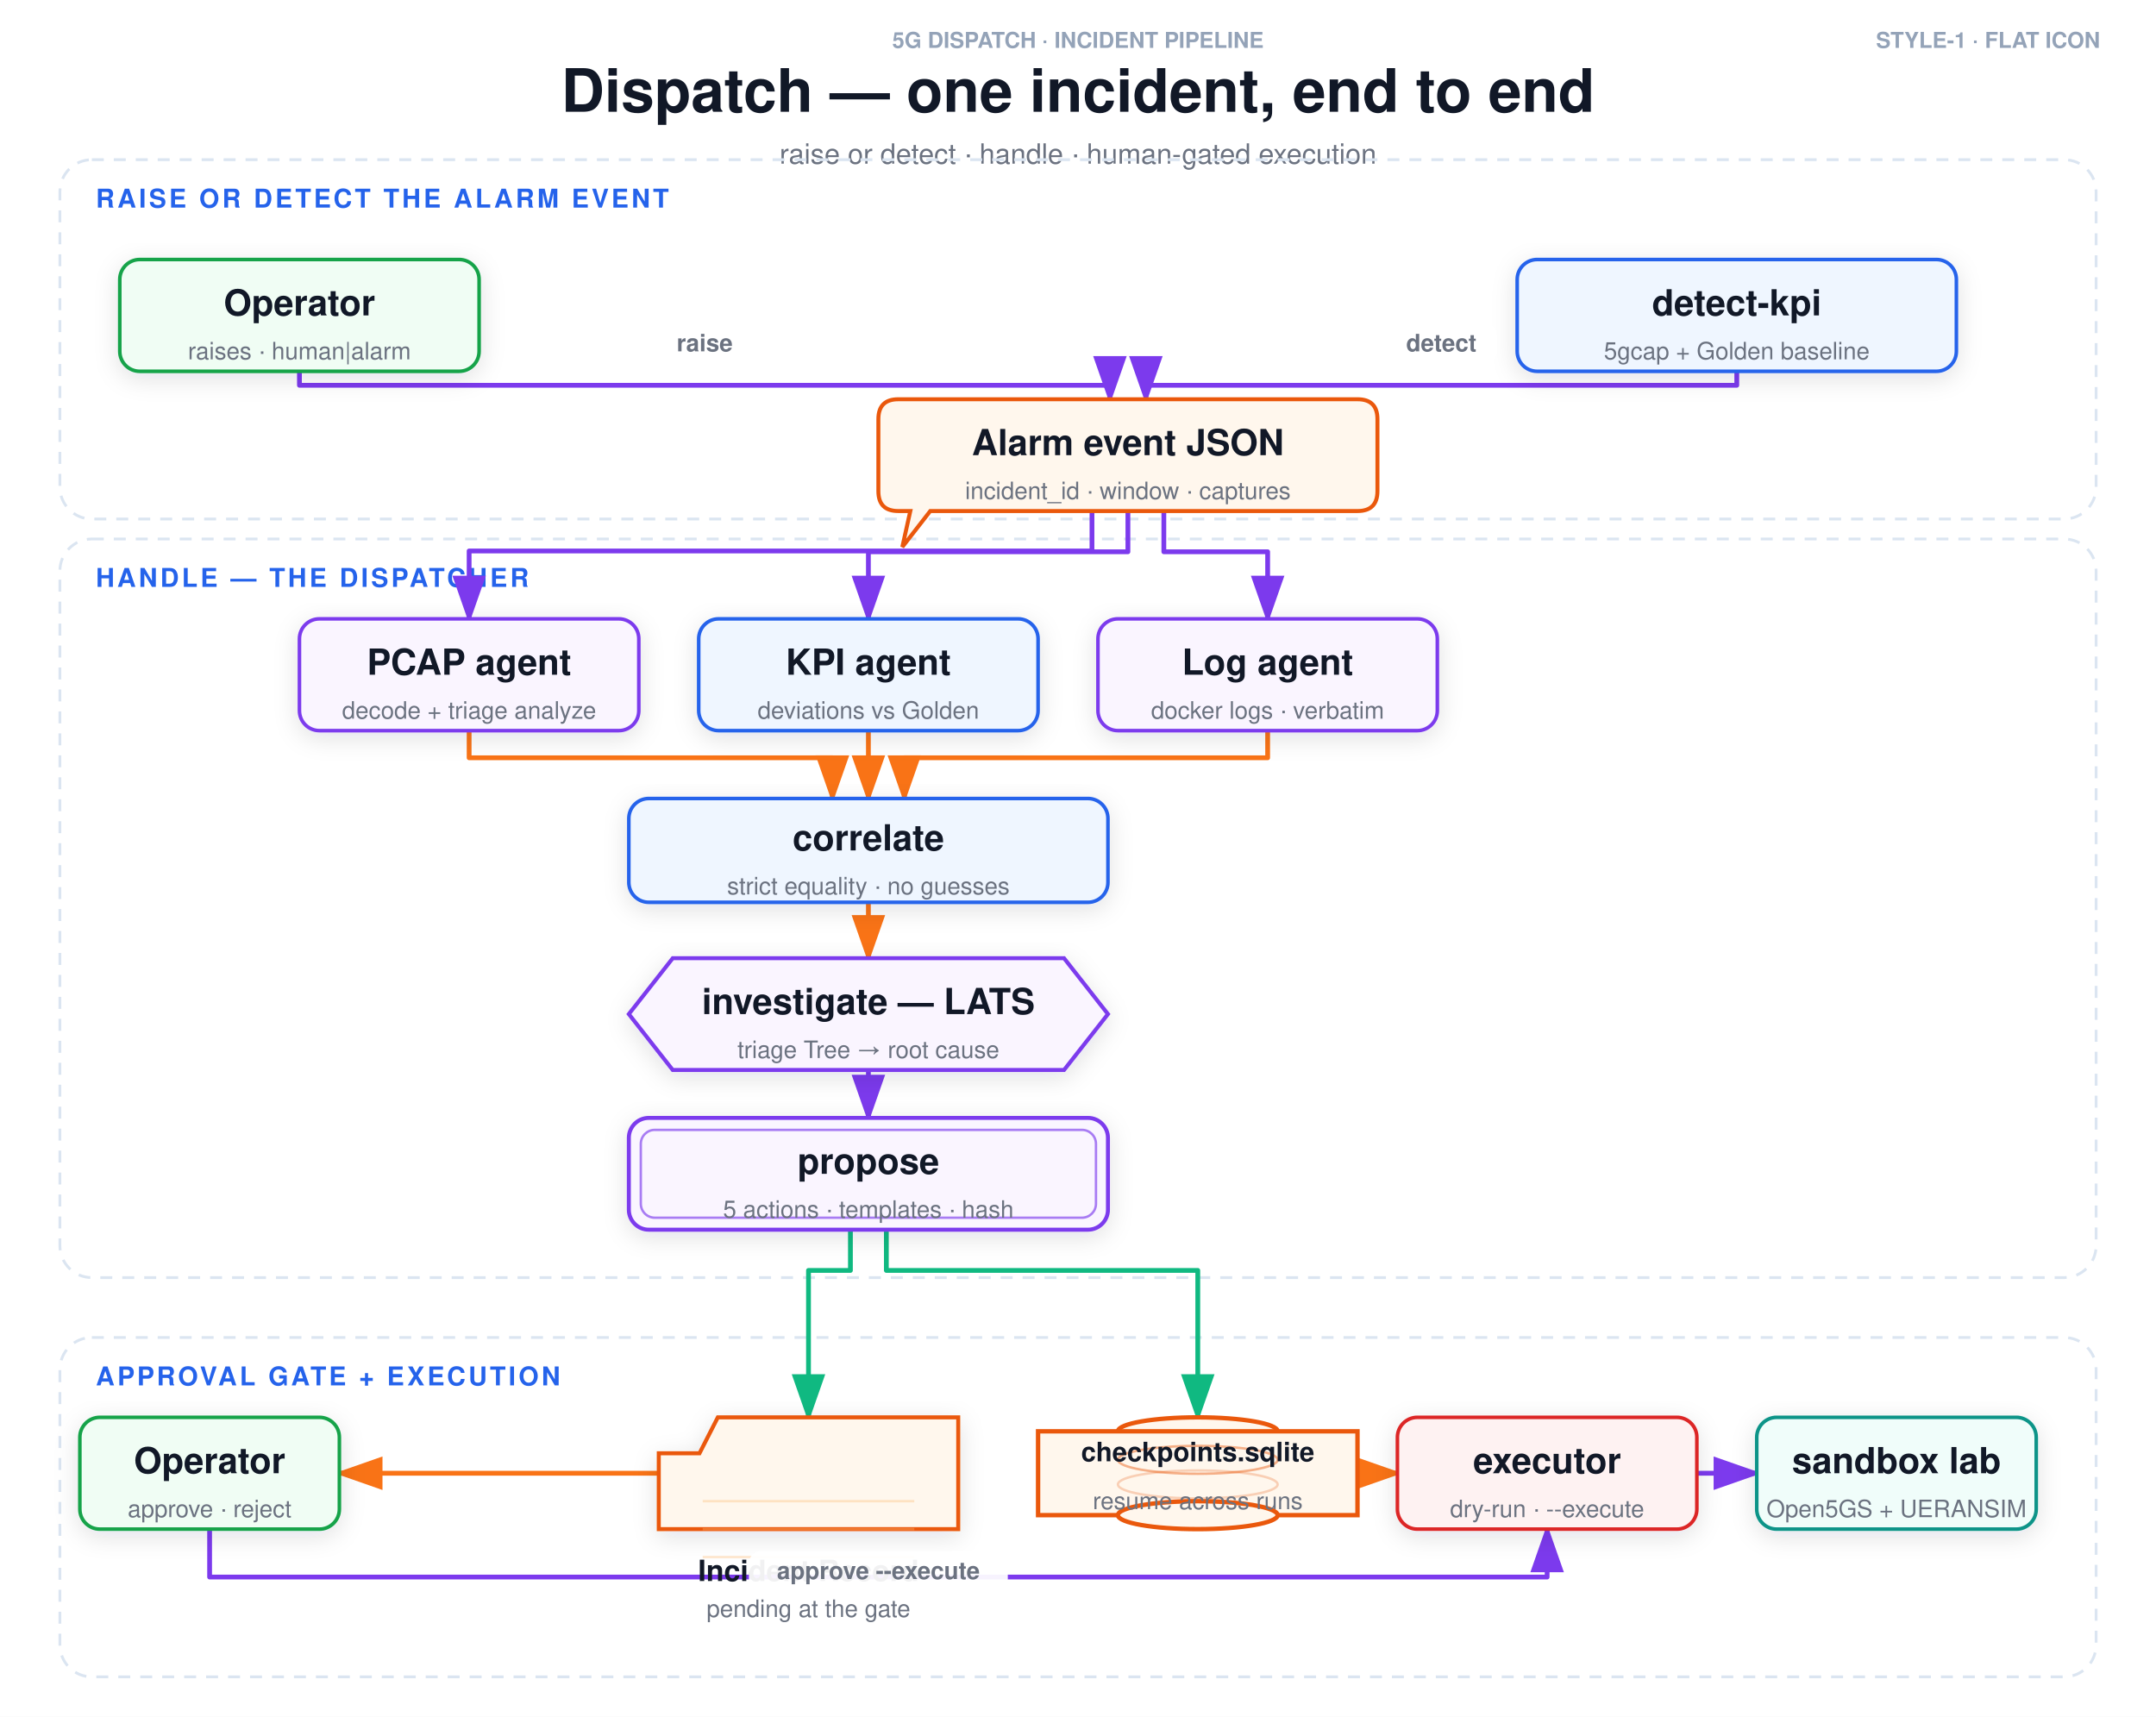
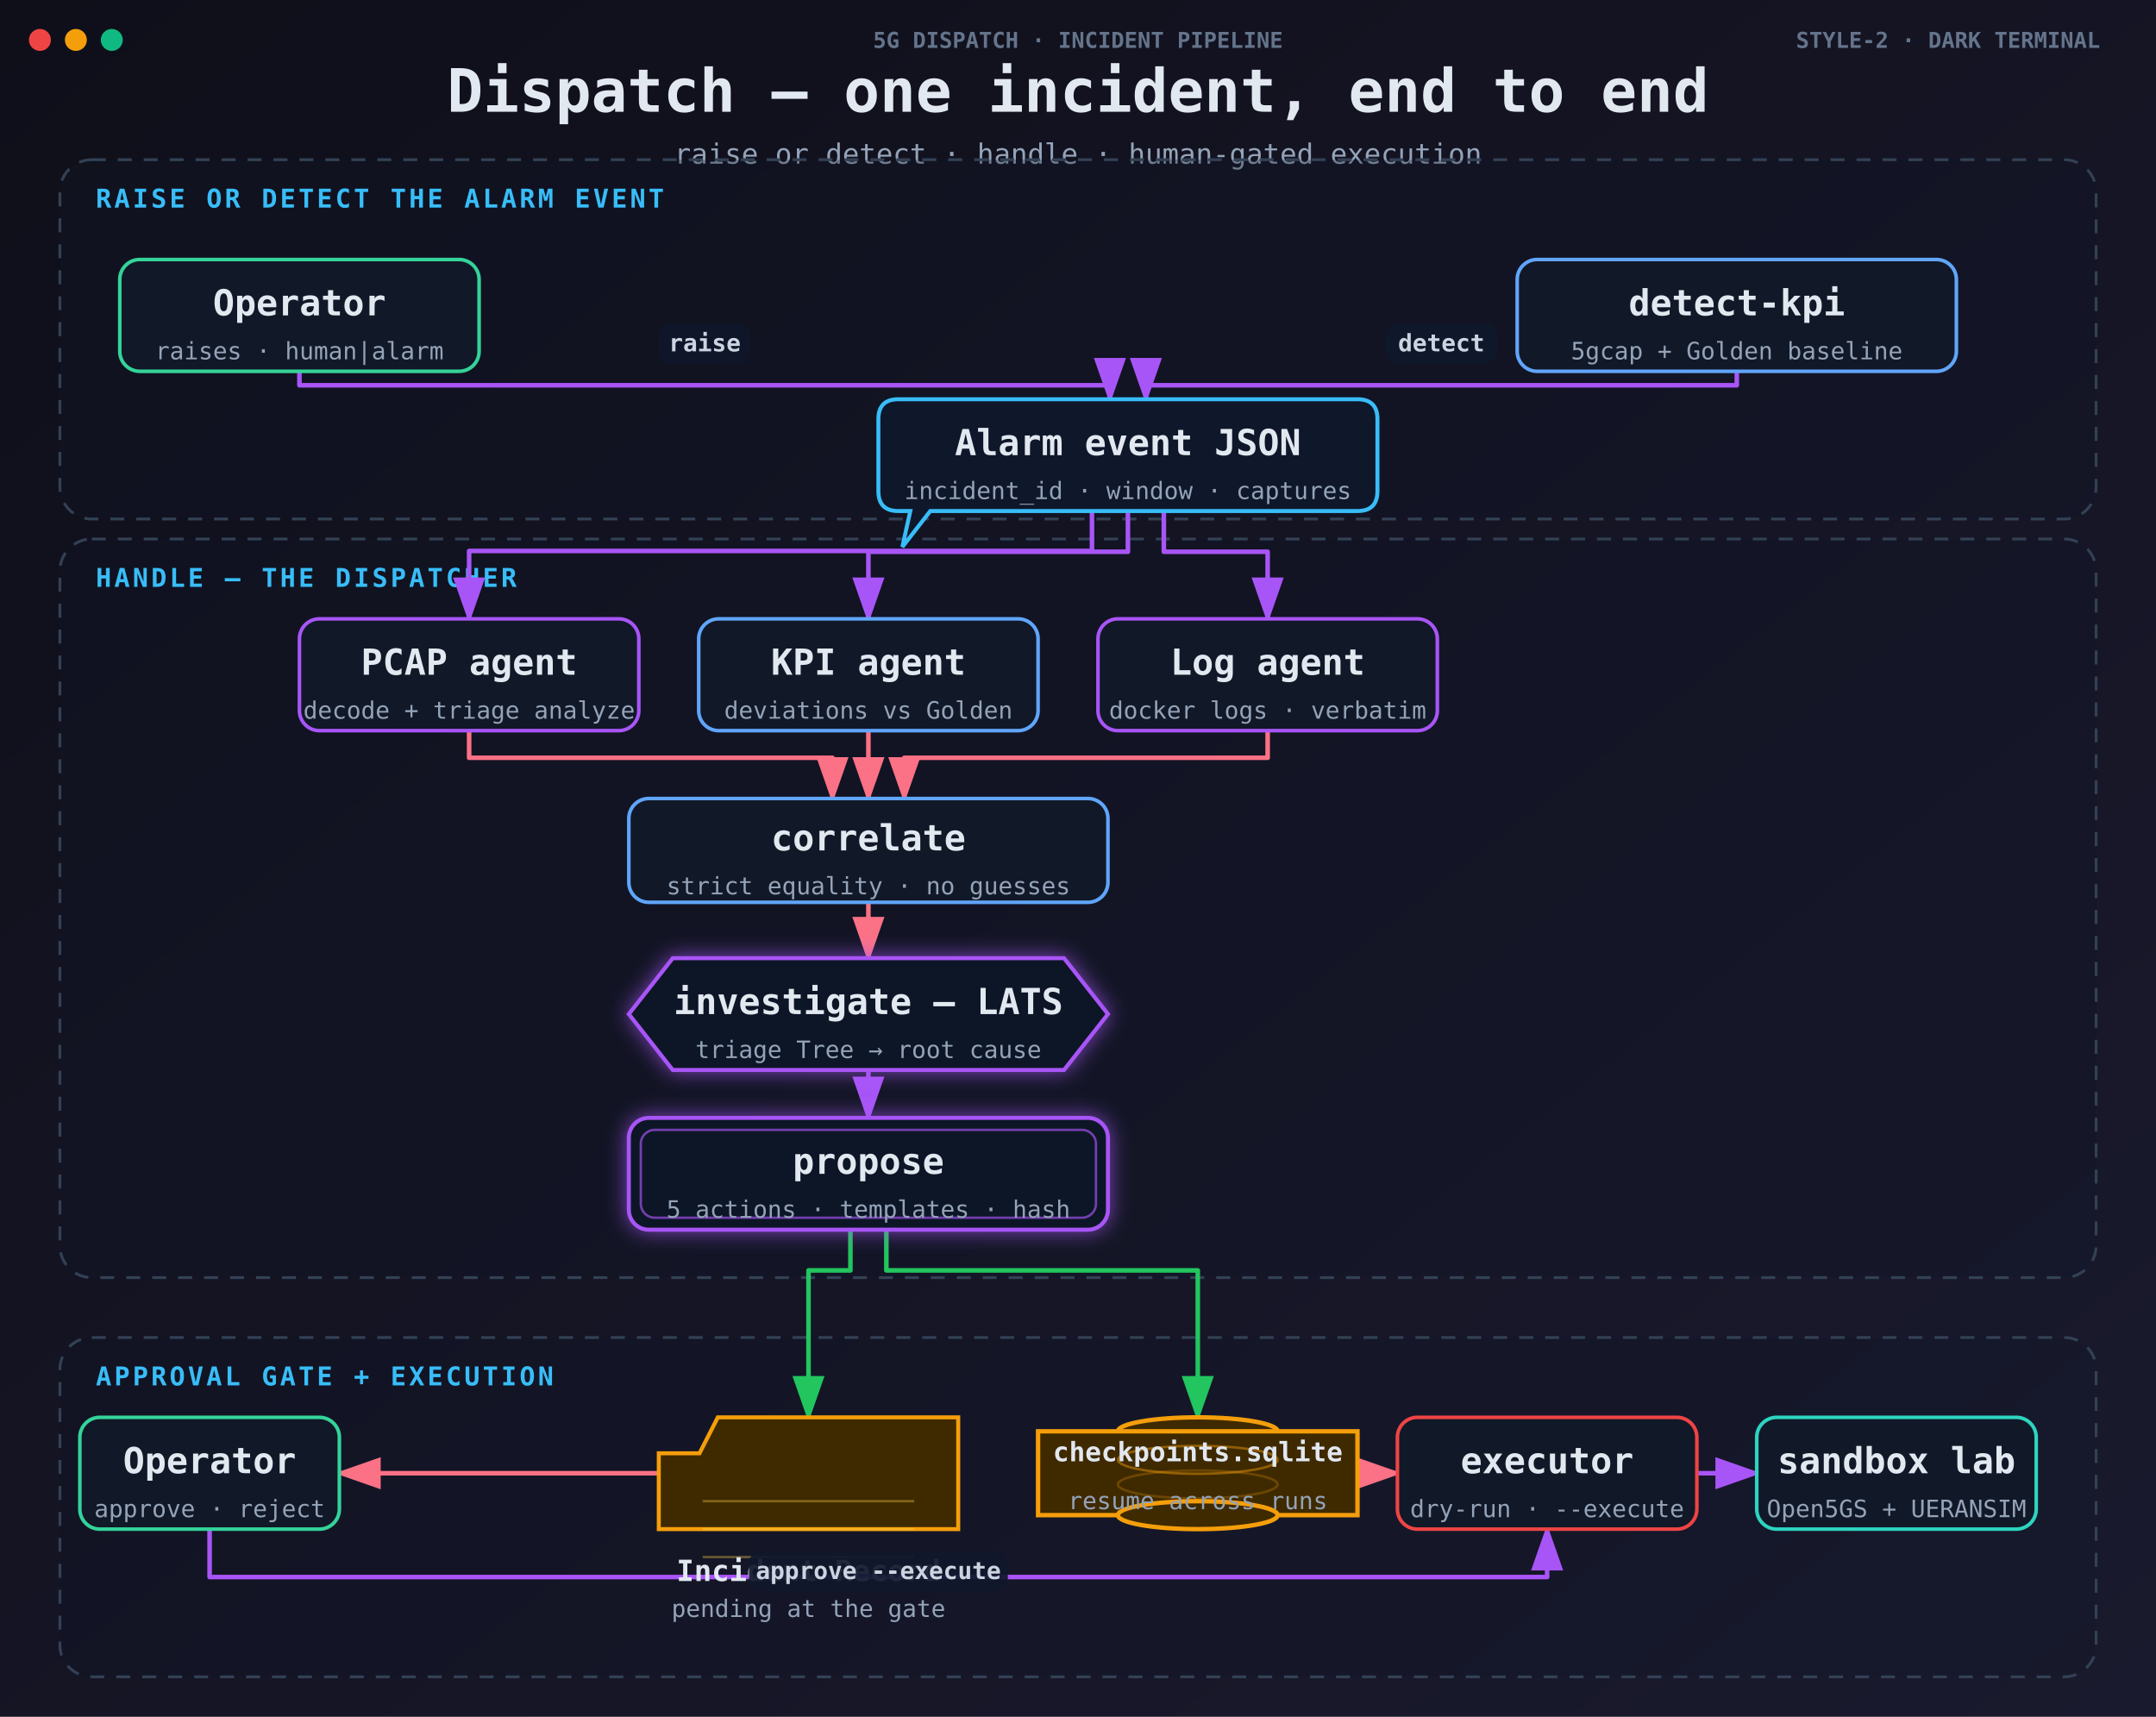
- <svg xmlns="http://www.w3.org/2000/svg" viewBox="0 0 1080 860" width="1080" height="860" data-generator="fireworks-tech-graph" data-schema-version="1" data-text-metrics="heuristic-v1" data-style-id="1" data-visual-theme="Flat Icon" data-diagram-type="agent" data-motion-scene="" data-semantic-profile="generic" data-semantic-valid="true" data-quality-profile="standard" data-max-bends-per-edge="12" data-max-total-bends="100" data-max-route-stretch="5.0" data-max-bridged-crossings="8" data-min-node-gap="0.0" data-min-container-gutter="0.0" data-min-label-clearance="2.0" data-min-segment-length="0.0">
+ <svg xmlns="http://www.w3.org/2000/svg" viewBox="0 0 1080 860" width="1080" height="860" data-generator="fireworks-tech-graph" data-schema-version="1" data-text-metrics="heuristic-v1" data-style-id="2" data-visual-theme="Dark Terminal" data-diagram-type="agent" data-motion-scene="" data-semantic-profile="generic" data-semantic-valid="true" data-quality-profile="standard" data-max-bends-per-edge="12" data-max-total-bends="100" data-max-route-stretch="5.0" data-max-bridged-crossings="8" data-min-node-gap="0.0" data-min-container-gutter="0.0" data-min-label-clearance="2.0" data-min-segment-length="0.0">
  <defs>
    <marker id="arrowA" markerWidth="10" markerHeight="7" refX="9" refY="3.5" orient="auto">
-       <polygon points="0 0, 10 3.5, 0 7" fill="#7c3aed" />
+       <polygon points="0 0, 10 3.5, 0 7" fill="#a855f7" />
    </marker>
    <marker id="arrowB" markerWidth="10" markerHeight="7" refX="9" refY="3.5" orient="auto">
-       <polygon points="0 0, 10 3.5, 0 7" fill="#10b981" />
+       <polygon points="0 0, 10 3.5, 0 7" fill="#22c55e" />
    </marker>
    <marker id="arrowC" markerWidth="10" markerHeight="7" refX="9" refY="3.5" orient="auto">
-       <polygon points="0 0, 10 3.5, 0 7" fill="#2563eb" />
+       <polygon points="0 0, 10 3.5, 0 7" fill="#38bdf8" />
    </marker>
    <marker id="arrowE" markerWidth="10" markerHeight="7" refX="9" refY="3.5" orient="auto">
+       <polygon points="0 0, 10 3.5, 0 7" fill="#fb7185" />
+     </marker>
+     <marker id="arrowF" markerWidth="10" markerHeight="7" refX="9" refY="3.5" orient="auto">
+       <polygon points="0 0, 10 3.5, 0 7" fill="#f59e0b" />
+     </marker>
+     <marker id="arrowG" markerWidth="10" markerHeight="7" refX="9" refY="3.5" orient="auto">
      <polygon points="0 0, 10 3.5, 0 7" fill="#f97316" />
    </marker>
-     <marker id="arrowF" markerWidth="10" markerHeight="7" refX="9" refY="3.5" orient="auto">
-       <polygon points="0 0, 10 3.5, 0 7" fill="#7c3aed" />
+     <marker id="arrowH" markerWidth="10" markerHeight="7" refX="9" refY="3.5" orient="auto">
+       <polygon points="0 0, 10 3.5, 0 7" fill="#94a3b8" />
    </marker>
-     <marker id="arrowG" markerWidth="10" markerHeight="7" refX="9" refY="3.5" orient="auto">
-       <polygon points="0 0, 10 3.5, 0 7" fill="#ef4444" />
-     </marker>
-     <marker id="arrowH" markerWidth="10" markerHeight="7" refX="9" refY="3.5" orient="auto">
-       <polygon points="0 0, 10 3.5, 0 7" fill="#6b7280" />
-     </marker>
-     <filter id="shadowSoft" x="-20%" y="-20%" width="140%" height="160%">
-       <feDropShadow dx="0" dy="3" stdDeviation="6" flood-color="#0f172a" flood-opacity="0.12" />
+     <linearGradient id="terminalGradient" x1="0%" y1="0%" x2="100%" y2="100%">
+       <stop offset="0%" stop-color="#0f0f1a" />
+       <stop offset="100%" stop-color="#1a1a2e" />
+     </linearGradient>
+     <filter id="glowBlue" x="-30%" y="-30%" width="160%" height="160%">
+       <feDropShadow dx="0" dy="0" stdDeviation="5" flood-color="#3b82f6" flood-opacity="0.65" />
    </filter>
-     <filter id="shadowGlass" x="-20%" y="-20%" width="140%" height="160%">
-       <feDropShadow dx="0" dy="10" stdDeviation="16" flood-color="#020617" flood-opacity="0.28" />
+     <filter id="glowPurple" x="-30%" y="-30%" width="160%" height="160%">
+       <feDropShadow dx="0" dy="0" stdDeviation="5" flood-color="#a855f7" flood-opacity="0.72" />
+     </filter>
+     <filter id="glowGreen" x="-30%" y="-30%" width="160%" height="160%">
+       <feDropShadow dx="0" dy="0" stdDeviation="5" flood-color="#22c55e" flood-opacity="0.62" />
+     </filter>
+     <filter id="glowOrange" x="-30%" y="-30%" width="160%" height="160%">
+       <feDropShadow dx="0" dy="0" stdDeviation="5" flood-color="#f97316" flood-opacity="0.62" />
    </filter>
    <style>
-     text { font-family: 'Helvetica Neue', Helvetica, Arial, 'PingFang SC', 'Microsoft YaHei', 'Microsoft JhengHei', 'SimHei', sans-serif; }
-     .title { font-size: 30px; font-weight: 700; fill: #111827; }
-     .subtitle { font-size: 14px; font-weight: 500; fill: #6b7280; }
-     .section { font-size: 13px; font-weight: 700; fill: #2563eb; letter-spacing: 1.4px; }
-     .section-sub { font-size: 12px; font-weight: 500; fill: #94a3b8; }
-     .node-title { font-weight: 700; fill: #111827; }
-     .node-sub { font-size: 12px; font-weight: 500; fill: #6b7280; }
-     .node-type { font-size: 12px; font-weight: 700; fill: #9ca3af; letter-spacing: 0.08em; }
-     .arrow-label { font-size: 12px; font-weight: 600; fill: #6b7280; }
-     .legend { font-size: 12px; font-weight: 500; fill: #6b7280; }
-     .footnote { font-size: 12px; font-weight: 500; fill: #94a3b8; }
-     .metric-label { font-size: 8.5px; font-weight: 700; fill: #94a3b8; text-transform: uppercase; }
-     .metric-value { font-size: 9.5px; font-weight: 700; fill: #111827; }
+     text { font-family: 'SF Mono', 'Fira Code', Menlo, 'Microsoft YaHei', 'SimHei', monospace; }
+     .title { font-size: 30px; font-weight: 700; fill: #e2e8f0; }
+     .subtitle { font-size: 14px; font-weight: 500; fill: #94a3b8; }
+     .section { font-size: 13px; font-weight: 700; fill: #38bdf8; letter-spacing: 1.4px; }
+     .section-sub { font-size: 12px; font-weight: 500; fill: #64748b; }
+     .node-title { font-weight: 700; fill: #e2e8f0; }
+     .node-sub { font-size: 12px; font-weight: 500; fill: #94a3b8; }
+     .node-type { font-size: 12px; font-weight: 700; fill: #64748b; letter-spacing: 0.08em; }
+     .arrow-label { font-size: 12px; font-weight: 600; fill: #cbd5e1; }
+     .legend { font-size: 12px; font-weight: 500; fill: #94a3b8; }
+     .footnote { font-size: 12px; font-weight: 500; fill: #64748b; }
+     .metric-label { font-size: 8.5px; font-weight: 700; fill: #64748b; text-transform: uppercase; }
+     .metric-value { font-size: 9.5px; font-weight: 700; fill: #e2e8f0; }
    </style>
  </defs>
-   <rect data-graph-role="background" width="1080.0" height="860.0" fill="#ffffff" />
-   <text x="540.0" y="24" text-anchor="middle" font-size="11.0" font-weight="600" fill="#94a3b8">5G DISPATCH · INCIDENT PIPELINE</text>
-   <text x="1052.0" y="24" text-anchor="end" font-size="11.0" font-weight="600" fill="#94a3b8">STYLE-1 · FLAT ICON</text>
+   <rect data-graph-role="background" width="1080.0" height="860.0" fill="url(#terminalGradient)" />
+   <circle cx="20.0" cy="20" r="5.5" fill="#ef4444" />
+   <circle cx="38.0" cy="20" r="5.5" fill="#f59e0b" />
+   <circle cx="56.0" cy="20" r="5.5" fill="#10b981" />
+   <text x="540.0" y="24" text-anchor="middle" font-size="11.0" font-weight="600" fill="#64748b">5G DISPATCH · INCIDENT PIPELINE</text>
+   <text x="1052.0" y="24" text-anchor="end" font-size="11.0" font-weight="600" fill="#64748b">STYLE-2 · DARK TERMINAL</text>
  <text x="540.0" y="56" text-anchor="middle" class="title">Dispatch — one incident, end to end</text>
  <text x="540.0" y="82" text-anchor="middle" class="subtitle">raise or detect · handle · human-gated execution</text>
  <g id="raise" data-graph-role="container" data-container-id="raise" data-semantic-role="boundary" data-graph-bounds="30,80,1050,260">
-     <rect data-graph-role="container" x="30.0" y="80.0" width="1020.0" height="180.0" rx="16.0" fill="none" stroke="#dbe5f1" stroke-width="1.4" stroke-dasharray="6 5" />
+     <rect data-graph-role="container" x="30.0" y="80.0" width="1020.0" height="180.0" rx="16.0" fill="rgba(15,23,42,0.28)" stroke="#334155" stroke-width="1.4" stroke-dasharray="7 6" />
    <text x="48.0" y="104.0" class="section">RAISE OR DETECT THE ALARM EVENT</text>
    <rect id="raise-header" data-graph-role="reserved" data-reserved-kind="container-header" x="38" y="86" width="249.18" height="30" fill="none" stroke="none" />
  </g>
  <g id="handle" data-graph-role="container" data-container-id="handle" data-semantic-role="boundary" data-graph-bounds="30,270,1050,640">
-     <rect data-graph-role="container" x="30.0" y="270.0" width="1020.0" height="370.0" rx="16.0" fill="none" stroke="#dbe5f1" stroke-width="1.4" stroke-dasharray="6 5" />
+     <rect data-graph-role="container" x="30.0" y="270.0" width="1020.0" height="370.0" rx="16.0" fill="rgba(15,23,42,0.28)" stroke="#334155" stroke-width="1.4" stroke-dasharray="7 6" />
    <text x="48.0" y="294.0" class="section">HANDLE — THE DISPATCHER</text>
    <rect id="handle-header" data-graph-role="reserved" data-reserved-kind="container-header" x="38" y="276" width="191.46" height="30" fill="none" stroke="none" />
  </g>
  <g id="gate" data-graph-role="container" data-container-id="gate" data-semantic-role="boundary" data-graph-bounds="30,670,1050,840">
-     <rect data-graph-role="container" x="30.0" y="670.0" width="1020.0" height="170.0" rx="16.0" fill="none" stroke="#dbe5f1" stroke-width="1.4" stroke-dasharray="6 5" />
+     <rect data-graph-role="container" x="30.0" y="670.0" width="1020.0" height="170.0" rx="16.0" fill="rgba(15,23,42,0.28)" stroke="#334155" stroke-width="1.4" stroke-dasharray="7 6" />
    <text x="48.0" y="694.0" class="section">APPROVAL GATE + EXECUTION</text>
    <rect id="gate-header" data-graph-role="reserved" data-reserved-kind="container-header" x="38" y="676" width="206.54" height="30" fill="none" stroke="none" />
  </g>
-   <path id="a1" data-graph-role="edge" data-edge-id="a1" data-source="operator" data-target="event" data-edge-kind="flow" data-topic-id="" data-flow="control" data-motion-role="" data-motion-stage="" data-motion-order="" data-protocol="" data-via="" data-critical-path-id="" data-critical-hop="" data-critical-hops="" data-critical="false" data-bends="2" data-route-stretch="1.0" data-bridges="" d="M 150,186 L 150,193 L 556,193 L 556,200" fill="none" stroke="#7c3aed" stroke-width="2.4" stroke-linecap="round" stroke-linejoin="round" marker-end="url(#arrowA)" />
-   <path id="a2" data-graph-role="edge" data-edge-id="a2" data-source="detect_kpi" data-target="event" data-edge-kind="flow" data-topic-id="" data-flow="control" data-motion-role="" data-motion-stage="" data-motion-order="" data-protocol="" data-via="" data-critical-path-id="" data-critical-hop="" data-critical-hops="" data-critical="false" data-bends="2" data-route-stretch="1.0" data-bridges="" d="M 870,186 L 870,193 L 574,193 L 574,200" fill="none" stroke="#7c3aed" stroke-width="2.4" stroke-linecap="round" stroke-linejoin="round" marker-end="url(#arrowA)" />
-   <path id="a3" data-graph-role="edge" data-edge-id="a3" data-source="event" data-target="pcap" data-edge-kind="flow" data-topic-id="" data-flow="control" data-motion-role="" data-motion-stage="" data-motion-order="" data-protocol="" data-via="" data-critical-path-id="" data-critical-hop="" data-critical-hops="" data-critical="false" data-bends="2" data-route-stretch="1.0" data-bridges="" d="M 547,256 L 547,276 L 235,276 L 235,310" fill="none" stroke="#7c3aed" stroke-width="2.4" stroke-linecap="round" stroke-linejoin="round" marker-end="url(#arrowA)" />
-   <path id="a4" data-graph-role="edge" data-edge-id="a4" data-source="event" data-target="kpi" data-edge-kind="flow" data-topic-id="" data-flow="control" data-motion-role="" data-motion-stage="" data-motion-order="" data-protocol="" data-via="" data-critical-path-id="" data-critical-hop="" data-critical-hops="" data-critical="false" data-bends="2" data-route-stretch="1.0" data-bridges="" d="M 565,256 L 565,276.4 L 435,276.4 L 435,310" fill="none" stroke="#7c3aed" stroke-width="2.4" stroke-linecap="round" stroke-linejoin="round" marker-end="url(#arrowA)" />
-   <path id="a5" data-graph-role="edge" data-edge-id="a5" data-source="event" data-target="log" data-edge-kind="flow" data-topic-id="" data-flow="control" data-motion-role="" data-motion-stage="" data-motion-order="" data-protocol="" data-via="" data-critical-path-id="" data-critical-hop="" data-critical-hops="" data-critical="false" data-bends="2" data-route-stretch="1.0" data-bridges="" d="M 583,256 L 583,276.4 L 635,276.4 L 635,310" fill="none" stroke="#7c3aed" stroke-width="2.4" stroke-linecap="round" stroke-linejoin="round" marker-end="url(#arrowA)" />
-   <path id="a6" data-graph-role="edge" data-edge-id="a6" data-source="pcap" data-target="correlate" data-edge-kind="flow" data-topic-id="" data-flow="data" data-motion-role="" data-motion-stage="" data-motion-order="" data-protocol="" data-via="" data-critical-path-id="" data-critical-hop="" data-critical-hops="" data-critical="false" data-bends="2" data-route-stretch="1.0" data-bridges="" d="M 235,366 L 235,379.6 L 417,379.6 L 417,400" fill="none" stroke="#f97316" stroke-width="2.4" stroke-linecap="round" stroke-linejoin="round" marker-end="url(#arrowE)" />
-   <path id="a7" data-graph-role="edge" data-edge-id="a7" data-source="kpi" data-target="correlate" data-edge-kind="flow" data-topic-id="" data-flow="data" data-motion-role="" data-motion-stage="" data-motion-order="" data-protocol="" data-via="" data-critical-path-id="" data-critical-hop="" data-critical-hops="" data-critical="false" data-bends="0" data-route-stretch="1.0" data-bridges="" d="M 435,366 L 435,400" fill="none" stroke="#f97316" stroke-width="2.4" stroke-linecap="round" stroke-linejoin="round" marker-end="url(#arrowE)" />
-   <path id="a8" data-graph-role="edge" data-edge-id="a8" data-source="log" data-target="correlate" data-edge-kind="flow" data-topic-id="" data-flow="data" data-motion-role="" data-motion-stage="" data-motion-order="" data-protocol="" data-via="" data-critical-path-id="" data-critical-hop="" data-critical-hops="" data-critical="false" data-bends="2" data-route-stretch="1.0" data-bridges="" d="M 635,366 L 635,379.6 L 453,379.6 L 453,400" fill="none" stroke="#f97316" stroke-width="2.4" stroke-linecap="round" stroke-linejoin="round" marker-end="url(#arrowE)" />
-   <path id="a9" data-graph-role="edge" data-edge-id="a9" data-source="correlate" data-target="investigate" data-edge-kind="flow" data-topic-id="" data-flow="data" data-motion-role="" data-motion-stage="" data-motion-order="" data-protocol="" data-via="" data-critical-path-id="" data-critical-hop="" data-critical-hops="" data-critical="false" data-bends="0" data-route-stretch="1.0" data-bridges="" d="M 435,452 L 435,480" fill="none" stroke="#f97316" stroke-width="2.4" stroke-linecap="round" stroke-linejoin="round" marker-end="url(#arrowE)" />
-   <path id="a10" data-graph-role="edge" data-edge-id="a10" data-source="investigate" data-target="propose" data-edge-kind="flow" data-topic-id="" data-flow="control" data-motion-role="" data-motion-stage="" data-motion-order="" data-protocol="" data-via="" data-critical-path-id="" data-critical-hop="" data-critical-hops="" data-critical="false" data-bends="0" data-route-stretch="1.0" data-bridges="" d="M 435,536 L 435,560" fill="none" stroke="#7c3aed" stroke-width="2.4" stroke-linecap="round" stroke-linejoin="round" marker-end="url(#arrowA)" />
-   <path id="a11" data-graph-role="edge" data-edge-id="a11" data-source="propose" data-target="record" data-edge-kind="flow" data-topic-id="" data-flow="write" data-motion-role="" data-motion-stage="" data-motion-order="" data-protocol="" data-via="" data-critical-path-id="" data-critical-hop="" data-critical-hops="" data-critical="false" data-bends="2" data-route-stretch="1.0" data-bridges="" d="M 426,616 L 426,636.4 L 405,636.4 L 405,710" fill="none" stroke="#10b981" stroke-width="2.4" stroke-linecap="round" stroke-linejoin="round" marker-end="url(#arrowB)" />
-   <path id="a12" data-graph-role="edge" data-edge-id="a12" data-source="propose" data-target="checkpoint" data-edge-kind="flow" data-topic-id="" data-flow="write" data-motion-role="" data-motion-stage="" data-motion-order="" data-protocol="" data-via="" data-critical-path-id="" data-critical-hop="" data-critical-hops="" data-critical="false" data-bends="2" data-route-stretch="1.0" data-bridges="" d="M 444,616 L 444,636.4 L 600,636.4 L 600,710" fill="none" stroke="#10b981" stroke-width="2.4" stroke-linecap="round" stroke-linejoin="round" marker-end="url(#arrowB)" />
-   <path id="a13" data-graph-role="edge" data-edge-id="a13" data-source="record" data-target="operator2" data-edge-kind="flow" data-topic-id="" data-flow="data" data-motion-role="" data-motion-stage="" data-motion-order="" data-protocol="" data-via="" data-critical-path-id="" data-critical-hop="" data-critical-hops="" data-critical="false" data-bends="0" data-route-stretch="1.0" data-bridges="" d="M 330,738 L 170,738" fill="none" stroke="#f97316" stroke-width="2.4" stroke-linecap="round" stroke-linejoin="round" marker-end="url(#arrowE)" />
-   <path id="a14" data-graph-role="edge" data-edge-id="a14" data-source="checkpoint" data-target="executor" data-edge-kind="flow" data-topic-id="" data-flow="data" data-motion-role="" data-motion-stage="" data-motion-order="" data-protocol="" data-via="" data-critical-path-id="" data-critical-hop="" data-critical-hops="" data-critical="false" data-bends="0" data-route-stretch="1.0" data-bridges="" d="M 680,738 L 700,738" fill="none" stroke="#f97316" stroke-width="2.4" stroke-linecap="round" stroke-linejoin="round" marker-end="url(#arrowE)" />
-   <path id="a15" data-graph-role="edge" data-edge-id="a15" data-source="operator2" data-target="executor" data-edge-kind="flow" data-topic-id="" data-flow="control" data-motion-role="" data-motion-stage="" data-motion-order="" data-protocol="" data-via="" data-critical-path-id="" data-critical-hop="" data-critical-hops="" data-critical="false" data-bends="2" data-route-stretch="1.072" data-bridges="" d="M 105,766 L 105,790 L 775,790 L 775,766" fill="none" stroke="#7c3aed" stroke-width="2.4" stroke-linecap="round" stroke-linejoin="round" marker-end="url(#arrowA)" />
-   <path id="a16" data-graph-role="edge" data-edge-id="a16" data-source="executor" data-target="sandbox" data-edge-kind="flow" data-topic-id="" data-flow="control" data-motion-role="" data-motion-stage="" data-motion-order="" data-protocol="" data-via="" data-critical-path-id="" data-critical-hop="" data-critical-hops="" data-critical="false" data-bends="0" data-route-stretch="1.0" data-bridges="" d="M 850,738 L 880,738" fill="none" stroke="#7c3aed" stroke-width="2.4" stroke-linecap="round" stroke-linejoin="round" marker-end="url(#arrowA)" />
+   <path id="a1" data-graph-role="edge" data-edge-id="a1" data-source="operator" data-target="event" data-edge-kind="flow" data-topic-id="" data-flow="control" data-motion-role="" data-motion-stage="" data-motion-order="" data-protocol="" data-via="" data-critical-path-id="" data-critical-hop="" data-critical-hops="" data-critical="false" data-bends="2" data-route-stretch="1.0" data-bridges="" d="M 150,186 L 150,193 L 556,193 L 556,200" fill="none" stroke="#a855f7" stroke-width="2.3" stroke-linecap="round" stroke-linejoin="round" marker-end="url(#arrowA)" />
+   <path id="a2" data-graph-role="edge" data-edge-id="a2" data-source="detect_kpi" data-target="event" data-edge-kind="flow" data-topic-id="" data-flow="control" data-motion-role="" data-motion-stage="" data-motion-order="" data-protocol="" data-via="" data-critical-path-id="" data-critical-hop="" data-critical-hops="" data-critical="false" data-bends="2" data-route-stretch="1.0" data-bridges="" d="M 870,186 L 870,193 L 574,193 L 574,200" fill="none" stroke="#a855f7" stroke-width="2.3" stroke-linecap="round" stroke-linejoin="round" marker-end="url(#arrowA)" />
+   <path id="a3" data-graph-role="edge" data-edge-id="a3" data-source="event" data-target="pcap" data-edge-kind="flow" data-topic-id="" data-flow="control" data-motion-role="" data-motion-stage="" data-motion-order="" data-protocol="" data-via="" data-critical-path-id="" data-critical-hop="" data-critical-hops="" data-critical="false" data-bends="2" data-route-stretch="1.0" data-bridges="" d="M 547,256 L 547,276 L 235,276 L 235,310" fill="none" stroke="#a855f7" stroke-width="2.3" stroke-linecap="round" stroke-linejoin="round" marker-end="url(#arrowA)" />
+   <path id="a4" data-graph-role="edge" data-edge-id="a4" data-source="event" data-target="kpi" data-edge-kind="flow" data-topic-id="" data-flow="control" data-motion-role="" data-motion-stage="" data-motion-order="" data-protocol="" data-via="" data-critical-path-id="" data-critical-hop="" data-critical-hops="" data-critical="false" data-bends="2" data-route-stretch="1.0" data-bridges="" d="M 565,256 L 565,276.4 L 435,276.4 L 435,310" fill="none" stroke="#a855f7" stroke-width="2.3" stroke-linecap="round" stroke-linejoin="round" marker-end="url(#arrowA)" />
+   <path id="a5" data-graph-role="edge" data-edge-id="a5" data-source="event" data-target="log" data-edge-kind="flow" data-topic-id="" data-flow="control" data-motion-role="" data-motion-stage="" data-motion-order="" data-protocol="" data-via="" data-critical-path-id="" data-critical-hop="" data-critical-hops="" data-critical="false" data-bends="2" data-route-stretch="1.0" data-bridges="" d="M 583,256 L 583,276.4 L 635,276.4 L 635,310" fill="none" stroke="#a855f7" stroke-width="2.3" stroke-linecap="round" stroke-linejoin="round" marker-end="url(#arrowA)" />
+   <path id="a6" data-graph-role="edge" data-edge-id="a6" data-source="pcap" data-target="correlate" data-edge-kind="flow" data-topic-id="" data-flow="data" data-motion-role="" data-motion-stage="" data-motion-order="" data-protocol="" data-via="" data-critical-path-id="" data-critical-hop="" data-critical-hops="" data-critical="false" data-bends="2" data-route-stretch="1.0" data-bridges="" d="M 235,366 L 235,379.6 L 417,379.6 L 417,400" fill="none" stroke="#fb7185" stroke-width="2.3" stroke-linecap="round" stroke-linejoin="round" marker-end="url(#arrowE)" />
+   <path id="a7" data-graph-role="edge" data-edge-id="a7" data-source="kpi" data-target="correlate" data-edge-kind="flow" data-topic-id="" data-flow="data" data-motion-role="" data-motion-stage="" data-motion-order="" data-protocol="" data-via="" data-critical-path-id="" data-critical-hop="" data-critical-hops="" data-critical="false" data-bends="0" data-route-stretch="1.0" data-bridges="" d="M 435,366 L 435,400" fill="none" stroke="#fb7185" stroke-width="2.3" stroke-linecap="round" stroke-linejoin="round" marker-end="url(#arrowE)" />
+   <path id="a8" data-graph-role="edge" data-edge-id="a8" data-source="log" data-target="correlate" data-edge-kind="flow" data-topic-id="" data-flow="data" data-motion-role="" data-motion-stage="" data-motion-order="" data-protocol="" data-via="" data-critical-path-id="" data-critical-hop="" data-critical-hops="" data-critical="false" data-bends="2" data-route-stretch="1.0" data-bridges="" d="M 635,366 L 635,379.6 L 453,379.6 L 453,400" fill="none" stroke="#fb7185" stroke-width="2.3" stroke-linecap="round" stroke-linejoin="round" marker-end="url(#arrowE)" />
+   <path id="a9" data-graph-role="edge" data-edge-id="a9" data-source="correlate" data-target="investigate" data-edge-kind="flow" data-topic-id="" data-flow="data" data-motion-role="" data-motion-stage="" data-motion-order="" data-protocol="" data-via="" data-critical-path-id="" data-critical-hop="" data-critical-hops="" data-critical="false" data-bends="0" data-route-stretch="1.0" data-bridges="" d="M 435,452 L 435,480" fill="none" stroke="#fb7185" stroke-width="2.3" stroke-linecap="round" stroke-linejoin="round" marker-end="url(#arrowE)" />
+   <path id="a10" data-graph-role="edge" data-edge-id="a10" data-source="investigate" data-target="propose" data-edge-kind="flow" data-topic-id="" data-flow="control" data-motion-role="" data-motion-stage="" data-motion-order="" data-protocol="" data-via="" data-critical-path-id="" data-critical-hop="" data-critical-hops="" data-critical="false" data-bends="0" data-route-stretch="1.0" data-bridges="" d="M 435,536 L 435,560" fill="none" stroke="#a855f7" stroke-width="2.3" stroke-linecap="round" stroke-linejoin="round" marker-end="url(#arrowA)" />
+   <path id="a11" data-graph-role="edge" data-edge-id="a11" data-source="propose" data-target="record" data-edge-kind="flow" data-topic-id="" data-flow="write" data-motion-role="" data-motion-stage="" data-motion-order="" data-protocol="" data-via="" data-critical-path-id="" data-critical-hop="" data-critical-hops="" data-critical="false" data-bends="2" data-route-stretch="1.0" data-bridges="" d="M 426,616 L 426,636.4 L 405,636.4 L 405,710" fill="none" stroke="#22c55e" stroke-width="2.3" stroke-linecap="round" stroke-linejoin="round" marker-end="url(#arrowB)" />
+   <path id="a12" data-graph-role="edge" data-edge-id="a12" data-source="propose" data-target="checkpoint" data-edge-kind="flow" data-topic-id="" data-flow="write" data-motion-role="" data-motion-stage="" data-motion-order="" data-protocol="" data-via="" data-critical-path-id="" data-critical-hop="" data-critical-hops="" data-critical="false" data-bends="2" data-route-stretch="1.0" data-bridges="" d="M 444,616 L 444,636.4 L 600,636.4 L 600,710" fill="none" stroke="#22c55e" stroke-width="2.3" stroke-linecap="round" stroke-linejoin="round" marker-end="url(#arrowB)" />
+   <path id="a13" data-graph-role="edge" data-edge-id="a13" data-source="record" data-target="operator2" data-edge-kind="flow" data-topic-id="" data-flow="data" data-motion-role="" data-motion-stage="" data-motion-order="" data-protocol="" data-via="" data-critical-path-id="" data-critical-hop="" data-critical-hops="" data-critical="false" data-bends="0" data-route-stretch="1.0" data-bridges="" d="M 330,738 L 170,738" fill="none" stroke="#fb7185" stroke-width="2.3" stroke-linecap="round" stroke-linejoin="round" marker-end="url(#arrowE)" />
+   <path id="a14" data-graph-role="edge" data-edge-id="a14" data-source="checkpoint" data-target="executor" data-edge-kind="flow" data-topic-id="" data-flow="data" data-motion-role="" data-motion-stage="" data-motion-order="" data-protocol="" data-via="" data-critical-path-id="" data-critical-hop="" data-critical-hops="" data-critical="false" data-bends="0" data-route-stretch="1.0" data-bridges="" d="M 680,738 L 700,738" fill="none" stroke="#fb7185" stroke-width="2.3" stroke-linecap="round" stroke-linejoin="round" marker-end="url(#arrowE)" />
+   <path id="a15" data-graph-role="edge" data-edge-id="a15" data-source="operator2" data-target="executor" data-edge-kind="flow" data-topic-id="" data-flow="control" data-motion-role="" data-motion-stage="" data-motion-order="" data-protocol="" data-via="" data-critical-path-id="" data-critical-hop="" data-critical-hops="" data-critical="false" data-bends="2" data-route-stretch="1.072" data-bridges="" d="M 105,766 L 105,790 L 775,790 L 775,766" fill="none" stroke="#a855f7" stroke-width="2.3" stroke-linecap="round" stroke-linejoin="round" marker-end="url(#arrowA)" />
+   <path id="a16" data-graph-role="edge" data-edge-id="a16" data-source="executor" data-target="sandbox" data-edge-kind="flow" data-topic-id="" data-flow="control" data-motion-role="" data-motion-stage="" data-motion-order="" data-protocol="" data-via="" data-critical-path-id="" data-critical-hop="" data-critical-hops="" data-critical="false" data-bends="0" data-route-stretch="1.0" data-bridges="" d="M 850,738 L 880,738" fill="none" stroke="#a855f7" stroke-width="2.3" stroke-linecap="round" stroke-linejoin="round" marker-end="url(#arrowA)" />
  <g id="node-operator" data-graph-role="node" data-node-id="operator" data-semantic-role="rect" data-motion-role="" data-motion-stage="" data-motion-order="" data-parent="" data-deployment-id="" data-topic-id="" data-span-id="" data-station-order="" data-status="" data-start-ms="" data-duration-ms="" data-parent-span="" data-graph-bounds="60,130,240,186">
-     <rect x="60.0" y="130.0" width="180.0" height="56.0" rx="10.0" fill="#f0fdf4" stroke="#16a34a" stroke-width="1.8" filter="url(#shadowSoft)" />
+     <rect x="60.0" y="130.0" width="180.0" height="56.0" rx="10.0" fill="#111827" stroke="#34d399" stroke-width="1.8" />
    <text x="150.0" y="158.0" text-anchor="middle" class="node-title" font-size="18.0">Operator</text>
    <text x="150.0" y="180.0" text-anchor="middle" class="node-sub">raises · human|alarm</text>
  </g>
  <g id="node-detect_kpi" data-graph-role="node" data-node-id="detect_kpi" data-semantic-role="rect" data-motion-role="" data-motion-stage="" data-motion-order="" data-parent="" data-deployment-id="" data-topic-id="" data-span-id="" data-station-order="" data-status="" data-start-ms="" data-duration-ms="" data-parent-span="" data-graph-bounds="760,130,980,186">
-     <rect x="760.0" y="130.0" width="220.0" height="56.0" rx="10.0" fill="#eff6ff" stroke="#2563eb" stroke-width="1.8" filter="url(#shadowSoft)" />
+     <rect x="760.0" y="130.0" width="220.0" height="56.0" rx="10.0" fill="#111827" stroke="#60a5fa" stroke-width="1.8" />
    <text x="870.0" y="158.0" text-anchor="middle" class="node-title" font-size="18.0">detect-kpi</text>
    <text x="870.0" y="180.0" text-anchor="middle" class="node-sub">5gcap + Golden baseline</text>
  </g>
  <g id="node-event" data-graph-role="node" data-node-id="event" data-semantic-role="speech" data-motion-role="" data-motion-stage="" data-motion-order="" data-parent="" data-deployment-id="" data-topic-id="" data-span-id="" data-station-order="" data-status="" data-start-ms="" data-duration-ms="" data-parent-span="" data-graph-bounds="440,200,690,256">
-     <path d="M 450.0 200.0 L 680.0 200.0 Q 690.0 200.0 690.0 210.0 L 690.0 246.0 Q 690.0 256.0 680.0 256.0 L 466.0 256.0 L 452.0 274.0 L 456.0 256.0 L 450.0 256.0 Q 440.0 256.0 440.0 246.0 L 440.0 210.0 Q 440.0 200.0 450.0 200.0 Z" fill="#fff7ed" stroke="#ea580c" stroke-width="2.0" />
+     <path d="M 450.0 200.0 L 680.0 200.0 Q 690.0 200.0 690.0 210.0 L 690.0 246.0 Q 690.0 256.0 680.0 256.0 L 466.0 256.0 L 452.0 274.0 L 456.0 256.0 L 450.0 256.0 Q 440.0 256.0 440.0 246.0 L 440.0 210.0 Q 440.0 200.0 450.0 200.0 Z" fill="#0f172a" stroke="#38bdf8" stroke-width="2.0" />
    <text x="565.0" y="228.0" text-anchor="middle" class="node-title" font-size="18.0">Alarm event JSON</text>
    <text x="565.0" y="250.0" text-anchor="middle" class="node-sub">incident_id · window · captures</text>
  </g>
  <g id="node-pcap" data-graph-role="node" data-node-id="pcap" data-semantic-role="rect" data-motion-role="" data-motion-stage="" data-motion-order="" data-parent="" data-deployment-id="" data-topic-id="" data-span-id="" data-station-order="" data-status="" data-start-ms="" data-duration-ms="" data-parent-span="" data-graph-bounds="150,310,320,366">
-     <rect x="150.0" y="310.0" width="170.0" height="56.0" rx="10.0" fill="#faf5ff" stroke="#7c3aed" stroke-width="1.8" filter="url(#shadowSoft)" />
+     <rect x="150.0" y="310.0" width="170.0" height="56.0" rx="10.0" fill="#111827" stroke="#a855f7" stroke-width="1.8" />
    <text x="235.0" y="338.0" text-anchor="middle" class="node-title" font-size="18.0">PCAP agent</text>
    <text x="235.0" y="360.0" text-anchor="middle" class="node-sub">decode + triage analyze</text>
  </g>
  <g id="node-kpi" data-graph-role="node" data-node-id="kpi" data-semantic-role="rect" data-motion-role="" data-motion-stage="" data-motion-order="" data-parent="" data-deployment-id="" data-topic-id="" data-span-id="" data-station-order="" data-status="" data-start-ms="" data-duration-ms="" data-parent-span="" data-graph-bounds="350,310,520,366">
-     <rect x="350.0" y="310.0" width="170.0" height="56.0" rx="10.0" fill="#eff6ff" stroke="#2563eb" stroke-width="1.8" filter="url(#shadowSoft)" />
+     <rect x="350.0" y="310.0" width="170.0" height="56.0" rx="10.0" fill="#111827" stroke="#60a5fa" stroke-width="1.8" />
    <text x="435.0" y="338.0" text-anchor="middle" class="node-title" font-size="18.0">KPI agent</text>
    <text x="435.0" y="360.0" text-anchor="middle" class="node-sub">deviations vs Golden</text>
  </g>
  <g id="node-log" data-graph-role="node" data-node-id="log" data-semantic-role="rect" data-motion-role="" data-motion-stage="" data-motion-order="" data-parent="" data-deployment-id="" data-topic-id="" data-span-id="" data-station-order="" data-status="" data-start-ms="" data-duration-ms="" data-parent-span="" data-graph-bounds="550,310,720,366">
-     <rect x="550.0" y="310.0" width="170.0" height="56.0" rx="10.0" fill="#faf5ff" stroke="#7c3aed" stroke-width="1.8" filter="url(#shadowSoft)" />
+     <rect x="550.0" y="310.0" width="170.0" height="56.0" rx="10.0" fill="#111827" stroke="#a855f7" stroke-width="1.8" />
    <text x="635.0" y="338.0" text-anchor="middle" class="node-title" font-size="18.0">Log agent</text>
    <text x="635.0" y="360.0" text-anchor="middle" class="node-sub">docker logs · verbatim</text>
  </g>
  <g id="node-correlate" data-graph-role="node" data-node-id="correlate" data-semantic-role="rect" data-motion-role="" data-motion-stage="" data-motion-order="" data-parent="" data-deployment-id="" data-topic-id="" data-span-id="" data-station-order="" data-status="" data-start-ms="" data-duration-ms="" data-parent-span="" data-graph-bounds="315,400,555,452">
-     <rect x="315.0" y="400.0" width="240.0" height="52.0" rx="10.0" fill="#eff6ff" stroke="#2563eb" stroke-width="1.8" filter="url(#shadowSoft)" />
+     <rect x="315.0" y="400.0" width="240.0" height="52.0" rx="10.0" fill="#111827" stroke="#60a5fa" stroke-width="1.8" />
    <text x="435.0" y="426.0" text-anchor="middle" class="node-title" font-size="18.0">correlate</text>
    <text x="435.0" y="448.0" text-anchor="middle" class="node-sub">strict equality · no guesses</text>
  </g>
  <g id="node-investigate" data-graph-role="node" data-node-id="investigate" data-semantic-role="hexagon" data-motion-role="" data-motion-stage="" data-motion-order="" data-parent="" data-deployment-id="" data-topic-id="" data-span-id="" data-station-order="" data-status="" data-start-ms="" data-duration-ms="" data-parent-span="" data-graph-bounds="315,480,555,536">
-     <path d="M 337.0 480.0 L 533.0 480.0 L 555.0 508.0 L 533.0 536.0 L 337.0 536.0 L 315.0 508.0 Z" fill="#faf5ff" stroke="#7c3aed" stroke-width="2.0" filter="url(#shadowSoft)" />
+     <path d="M 337.0 480.0 L 533.0 480.0 L 555.0 508.0 L 533.0 536.0 L 337.0 536.0 L 315.0 508.0 Z" fill="#111827" stroke="#a855f7" stroke-width="2.0" filter="url(#glowPurple)" />
    <text x="435.0" y="508.0" text-anchor="middle" class="node-title" font-size="18.0">investigate — LATS</text>
    <text x="435.0" y="530.0" text-anchor="middle" class="node-sub">triage Tree → root cause</text>
  </g>
  <g id="node-propose" data-graph-role="node" data-node-id="propose" data-semantic-role="double_rect" data-motion-role="" data-motion-stage="" data-motion-order="" data-parent="" data-deployment-id="" data-topic-id="" data-span-id="" data-station-order="" data-status="" data-start-ms="" data-duration-ms="" data-parent-span="" data-graph-bounds="315,560,555,616">
-     <rect x="315.0" y="560.0" width="240.0" height="56.0" rx="10.0" fill="#faf5ff" stroke="#7c3aed" stroke-width="2.0" filter="url(#shadowSoft)" />
-     <rect x="321.0" y="566.0" width="228.0" height="44.0" rx="7.0" fill="none" stroke="#7c3aed" stroke-width="1.2" opacity="0.65" />
+     <rect x="315.0" y="560.0" width="240.0" height="56.0" rx="10.0" fill="#111827" stroke="#a855f7" stroke-width="2.0" filter="url(#glowPurple)" />
+     <rect x="321.0" y="566.0" width="228.0" height="44.0" rx="7.0" fill="none" stroke="#a855f7" stroke-width="1.2" opacity="0.65" />
    <text x="435.0" y="588.0" text-anchor="middle" class="node-title" font-size="18.0">propose</text>
    <text x="435.0" y="610.0" text-anchor="middle" class="node-sub">5 actions · templates · hash</text>
  </g>
  <g id="node-operator2" data-graph-role="node" data-node-id="operator2" data-semantic-role="rect" data-motion-role="" data-motion-stage="" data-motion-order="" data-parent="" data-deployment-id="" data-topic-id="" data-span-id="" data-station-order="" data-status="" data-start-ms="" data-duration-ms="" data-parent-span="" data-graph-bounds="40,710,170,766">
-     <rect x="40.0" y="710.0" width="130.0" height="56.0" rx="10.0" fill="#f0fdf4" stroke="#16a34a" stroke-width="1.8" filter="url(#shadowSoft)" />
+     <rect x="40.0" y="710.0" width="130.0" height="56.0" rx="10.0" fill="#111827" stroke="#34d399" stroke-width="1.8" />
    <text x="105.0" y="738.0" text-anchor="middle" class="node-title" font-size="18.0">Operator</text>
    <text x="105.0" y="760.0" text-anchor="middle" class="node-sub">approve · reject</text>
  </g>
  <g id="node-record" data-graph-role="node" data-node-id="record" data-semantic-role="folder" data-motion-role="" data-motion-stage="" data-motion-order="" data-parent="" data-deployment-id="" data-topic-id="" data-span-id="" data-station-order="" data-status="" data-start-ms="" data-duration-ms="" data-parent-span="" data-graph-bounds="330,710,480,766">
-     <path d="M 330.0 728.0 L 350.4 728.0 L 359.58 710.0 L 381.0 710.0 L 480.0 710.0 L 480.0 766.0 L 330.0 766.0 Z" fill="#fff7ed" stroke="#ea580c" stroke-width="2.0" filter="url(#shadowSoft)" />
-     <line x1="352.0" y1="752.0" x2="458.0" y2="752.0" stroke="#fdba74" stroke-opacity="0.35" stroke-width="1.2" />
-     <line x1="352.0" y1="766.0" x2="458.0" y2="766.0" stroke="#fdba74" stroke-opacity="0.35" stroke-width="1.2" />
-     <line x1="352.0" y1="780.0" x2="458.0" y2="780.0" stroke="#fdba74" stroke-opacity="0.35" stroke-width="1.2" />
+     <path d="M 330.0 728.0 L 350.4 728.0 L 359.58 710.0 L 381.0 710.0 L 480.0 710.0 L 480.0 766.0 L 330.0 766.0 Z" fill="#3f2a00" stroke="#f59e0b" stroke-width="2.0" />
+     <line x1="352.0" y1="752.0" x2="458.0" y2="752.0" stroke="#fcd34d" stroke-opacity="0.35" stroke-width="1.2" />
+     <line x1="352.0" y1="766.0" x2="458.0" y2="766.0" stroke="#fcd34d" stroke-opacity="0.35" stroke-width="1.2" />
+     <line x1="352.0" y1="780.0" x2="458.0" y2="780.0" stroke="#fcd34d" stroke-opacity="0.35" stroke-width="1.2" />
    <text x="405.0" y="792.0" text-anchor="middle" class="node-title" font-size="14.65">Incident Record</text>
    <text x="405.0" y="810.0" text-anchor="middle" class="node-sub">pending at the gate</text>
  </g>
  <g id="node-checkpoint" data-graph-role="node" data-node-id="checkpoint" data-semantic-role="cylinder" data-motion-role="" data-motion-stage="" data-motion-order="" data-parent="" data-deployment-id="" data-topic-id="" data-span-id="" data-station-order="" data-status="" data-start-ms="" data-duration-ms="" data-parent-span="" data-graph-bounds="520,710,680,766">
-     <ellipse cx="600.0" cy="717.0" rx="40.0" ry="7.0" fill="#fff7ed" stroke="#ea580c" stroke-width="2.2" />
-     <rect x="520.0" y="717.0" width="160.0" height="42.0" fill="#fff7ed" stroke="#ea580c" stroke-width="2.2" />
-     <ellipse cx="600.0" cy="759.0" rx="40.0" ry="7.0" fill="#fff7ed" stroke="#ea580c" stroke-width="2.2" />
-     <ellipse cx="600.0" cy="731.28" rx="40.0" ry="7.0" fill="none" stroke="#ea580c" stroke-opacity="0.45" stroke-width="1.2" />
-     <ellipse cx="600.0" cy="743.6" rx="40.0" ry="7.0" fill="none" stroke="#ea580c" stroke-opacity="0.25" stroke-width="1.2" />
+     <ellipse cx="600.0" cy="717.0" rx="40.0" ry="7.0" fill="#3f2a00" stroke="#f59e0b" stroke-width="2.2" />
+     <rect x="520.0" y="717.0" width="160.0" height="42.0" fill="#3f2a00" stroke="#f59e0b" stroke-width="2.2" />
+     <ellipse cx="600.0" cy="759.0" rx="40.0" ry="7.0" fill="#3f2a00" stroke="#f59e0b" stroke-width="2.2" />
+     <ellipse cx="600.0" cy="731.28" rx="40.0" ry="7.0" fill="none" stroke="#f59e0b" stroke-opacity="0.45" stroke-width="1.2" />
+     <ellipse cx="600.0" cy="743.6" rx="40.0" ry="7.0" fill="none" stroke="#f59e0b" stroke-opacity="0.25" stroke-width="1.2" />
    <text x="600.0" y="732.0" text-anchor="middle" class="node-title" font-size="13.39">checkpoints.sqlite</text>
    <text x="600.0" y="756.0" text-anchor="middle" class="node-sub">resume across runs</text>
  </g>
  <g id="node-executor" data-graph-role="node" data-node-id="executor" data-semantic-role="rect" data-motion-role="" data-motion-stage="" data-motion-order="" data-parent="" data-deployment-id="" data-topic-id="" data-span-id="" data-station-order="" data-status="" data-start-ms="" data-duration-ms="" data-parent-span="" data-graph-bounds="700,710,850,766">
-     <rect x="700.0" y="710.0" width="150.0" height="56.0" rx="10.0" fill="#fef2f2" stroke="#dc2626" stroke-width="1.8" filter="url(#shadowSoft)" />
+     <rect x="700.0" y="710.0" width="150.0" height="56.0" rx="10.0" fill="#111827" stroke="#ef4444" stroke-width="1.8" />
    <text x="775.0" y="738.0" text-anchor="middle" class="node-title" font-size="18.0">executor</text>
    <text x="775.0" y="760.0" text-anchor="middle" class="node-sub">dry-run · --execute</text>
  </g>
  <g id="node-sandbox" data-graph-role="node" data-node-id="sandbox" data-semantic-role="rect" data-motion-role="" data-motion-stage="" data-motion-order="" data-parent="" data-deployment-id="" data-topic-id="" data-span-id="" data-station-order="" data-status="" data-start-ms="" data-duration-ms="" data-parent-span="" data-graph-bounds="880,710,1020,766">
-     <rect x="880.0" y="710.0" width="140.0" height="56.0" rx="10.0" fill="#f0fdfa" stroke="#0d9488" stroke-width="1.8" filter="url(#shadowSoft)" />
+     <rect x="880.0" y="710.0" width="140.0" height="56.0" rx="10.0" fill="#111827" stroke="#2dd4bf" stroke-width="1.8" />
    <text x="950.0" y="738.0" text-anchor="middle" class="node-title" font-size="18.0">sandbox lab</text>
    <text x="950.0" y="760.0" text-anchor="middle" class="node-sub">Open5GS + UERANSIM</text>
  </g>
  <g id="a1-label" data-graph-role="label" data-owner="a1" data-graph-bounds="330.16,162,375.84,182">
-     <rect x="330.16" y="162.0" width="45.68" height="20" rx="6" fill="#ffffff" opacity="0.94" />
+     <rect x="330.16" y="162.0" width="45.68" height="20" rx="6" fill="#0f172a" opacity="0.92" />
    <text x="353.0" y="176.0" text-anchor="middle" class="arrow-label">raise</text>
  </g>
  <g id="a2-label" data-graph-role="label" data-owner="a2" data-graph-bounds="694.12,162,749.88,182">
-     <rect x="694.12" y="162.0" width="55.76" height="20" rx="6" fill="#ffffff" opacity="0.94" />
+     <rect x="694.12" y="162.0" width="55.76" height="20" rx="6" fill="#0f172a" opacity="0.92" />
    <text x="722.0" y="176.0" text-anchor="middle" class="arrow-label">detect</text>
  </g>
  <g id="a15-label" data-graph-role="label" data-owner="a15" data-graph-bounds="375.16,777,504.84,797">
-     <rect x="375.16" y="777.0" width="129.68" height="20" rx="6" fill="#ffffff" opacity="0.94" />
+     <rect x="375.16" y="777.0" width="129.68" height="20" rx="6" fill="#0f172a" opacity="0.92" />
    <text x="440.0" y="791.0" text-anchor="middle" class="arrow-label">approve --execute</text>
  </g>
</svg>
